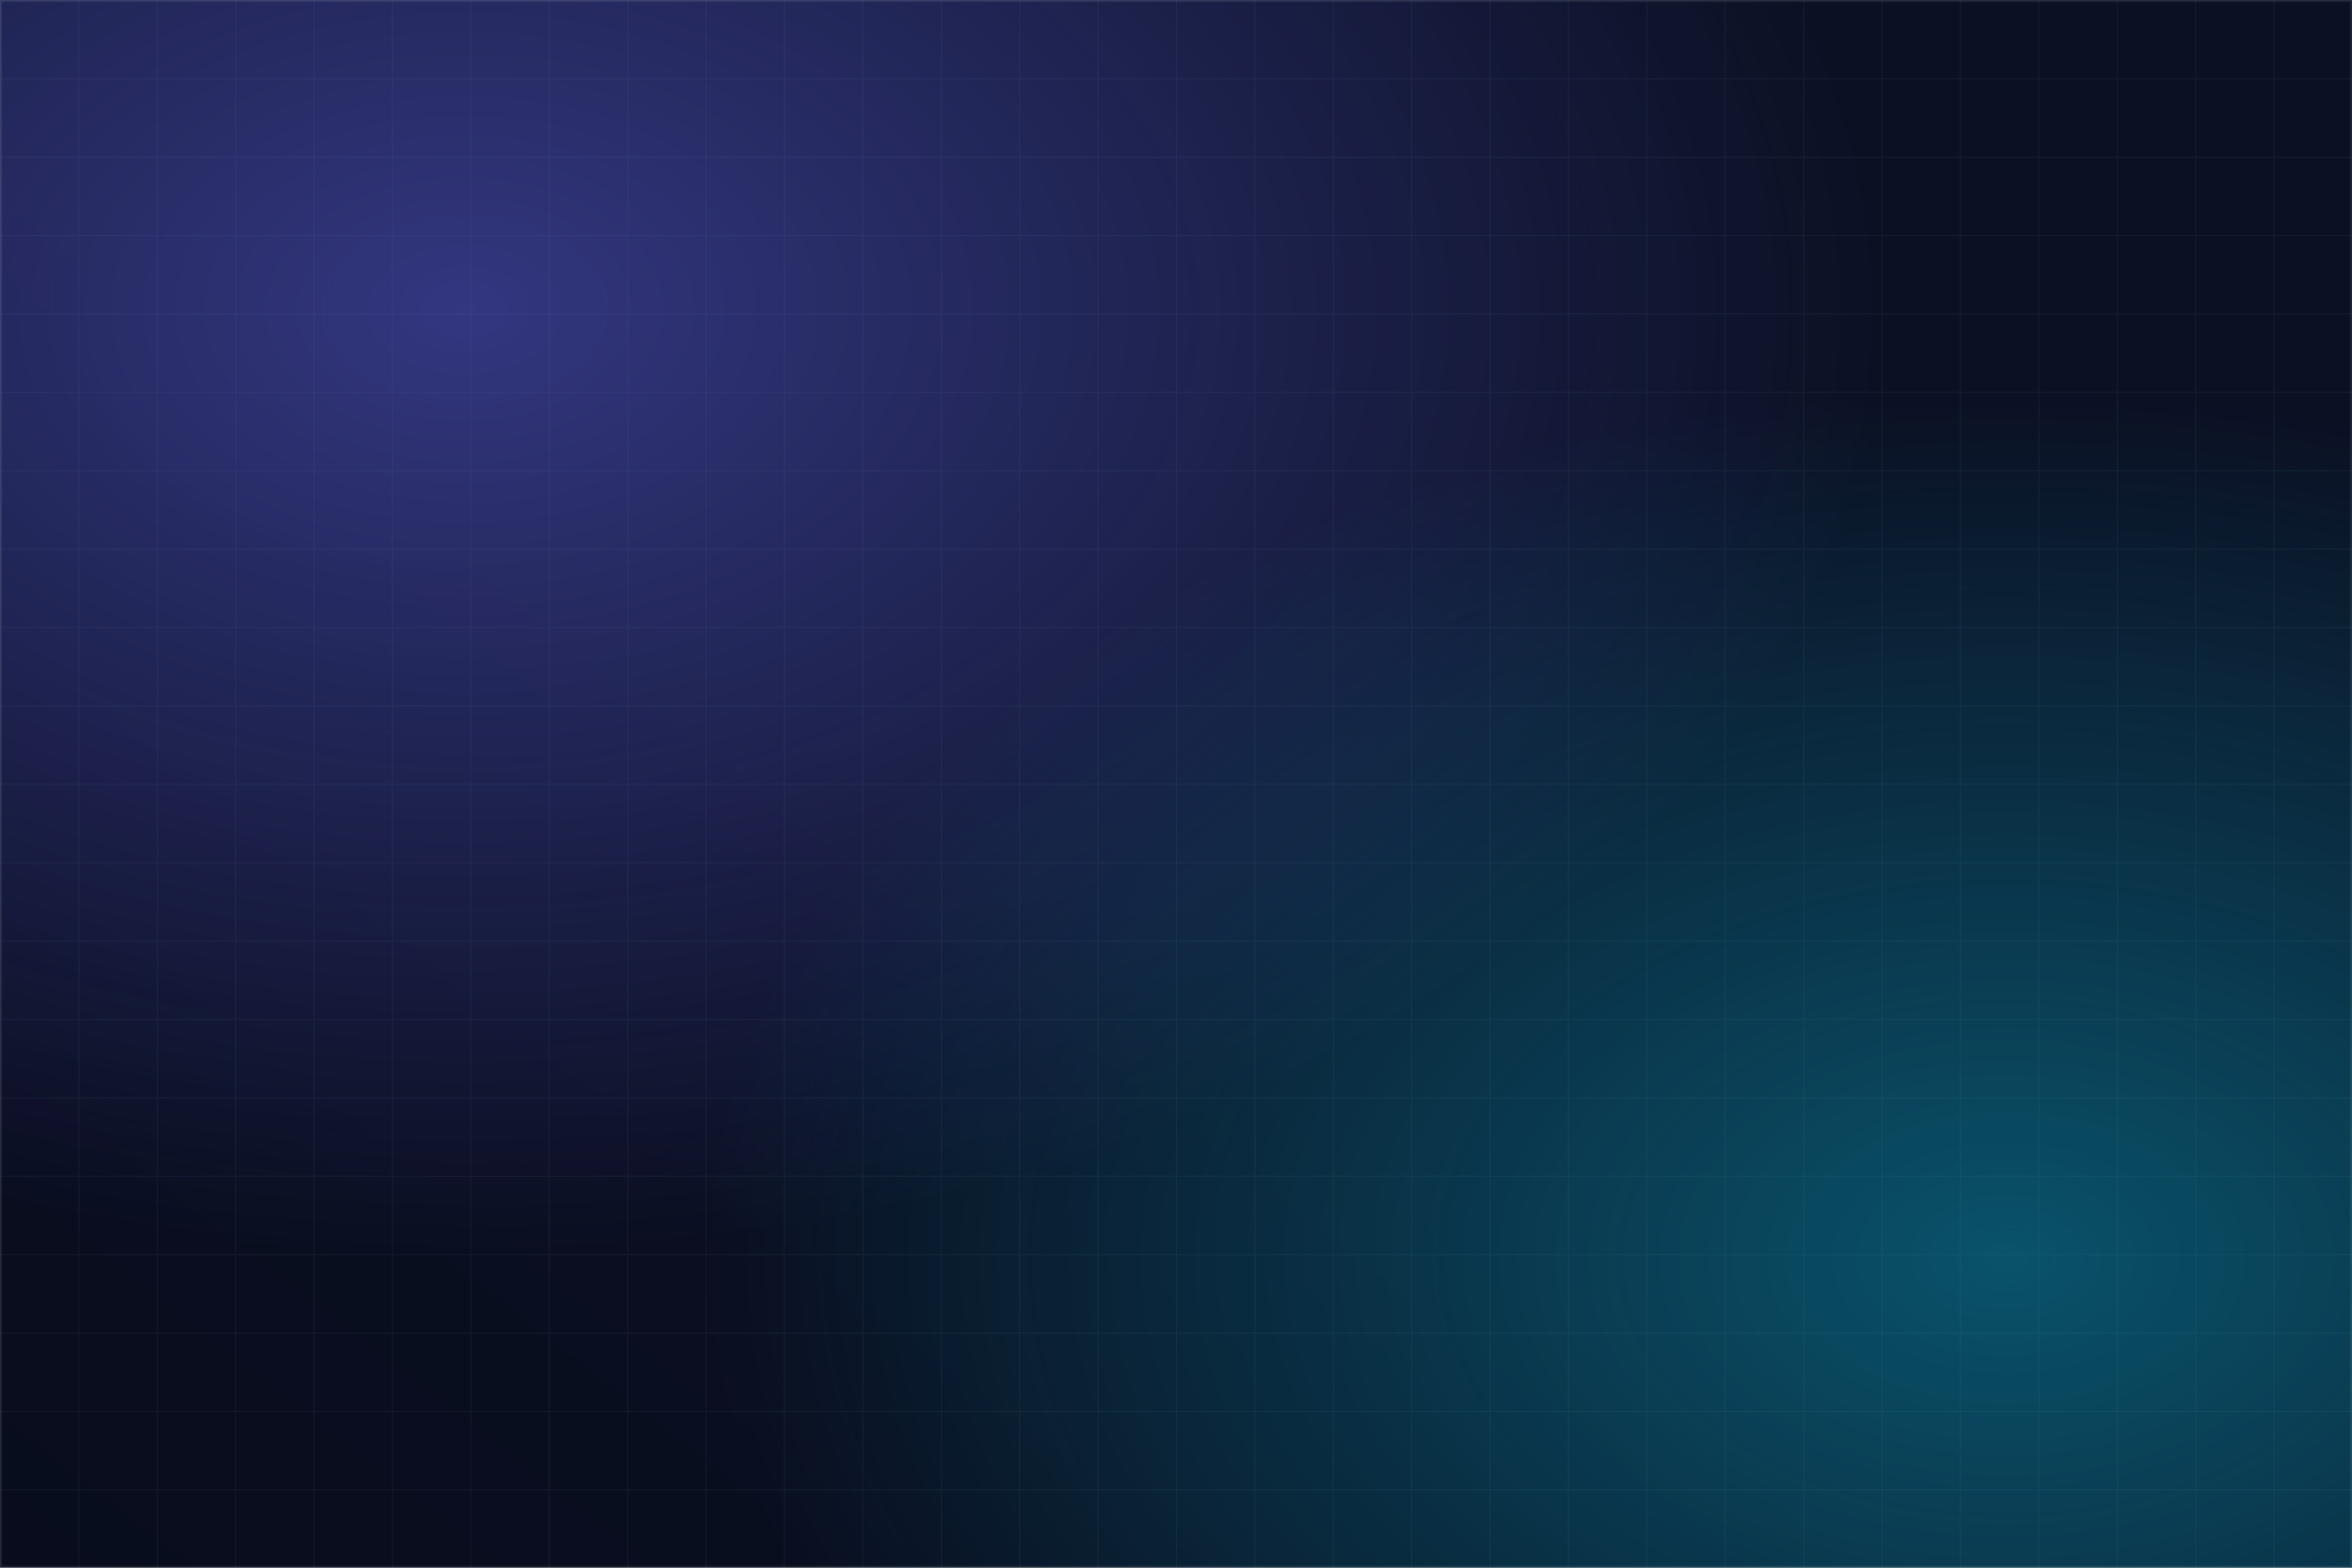
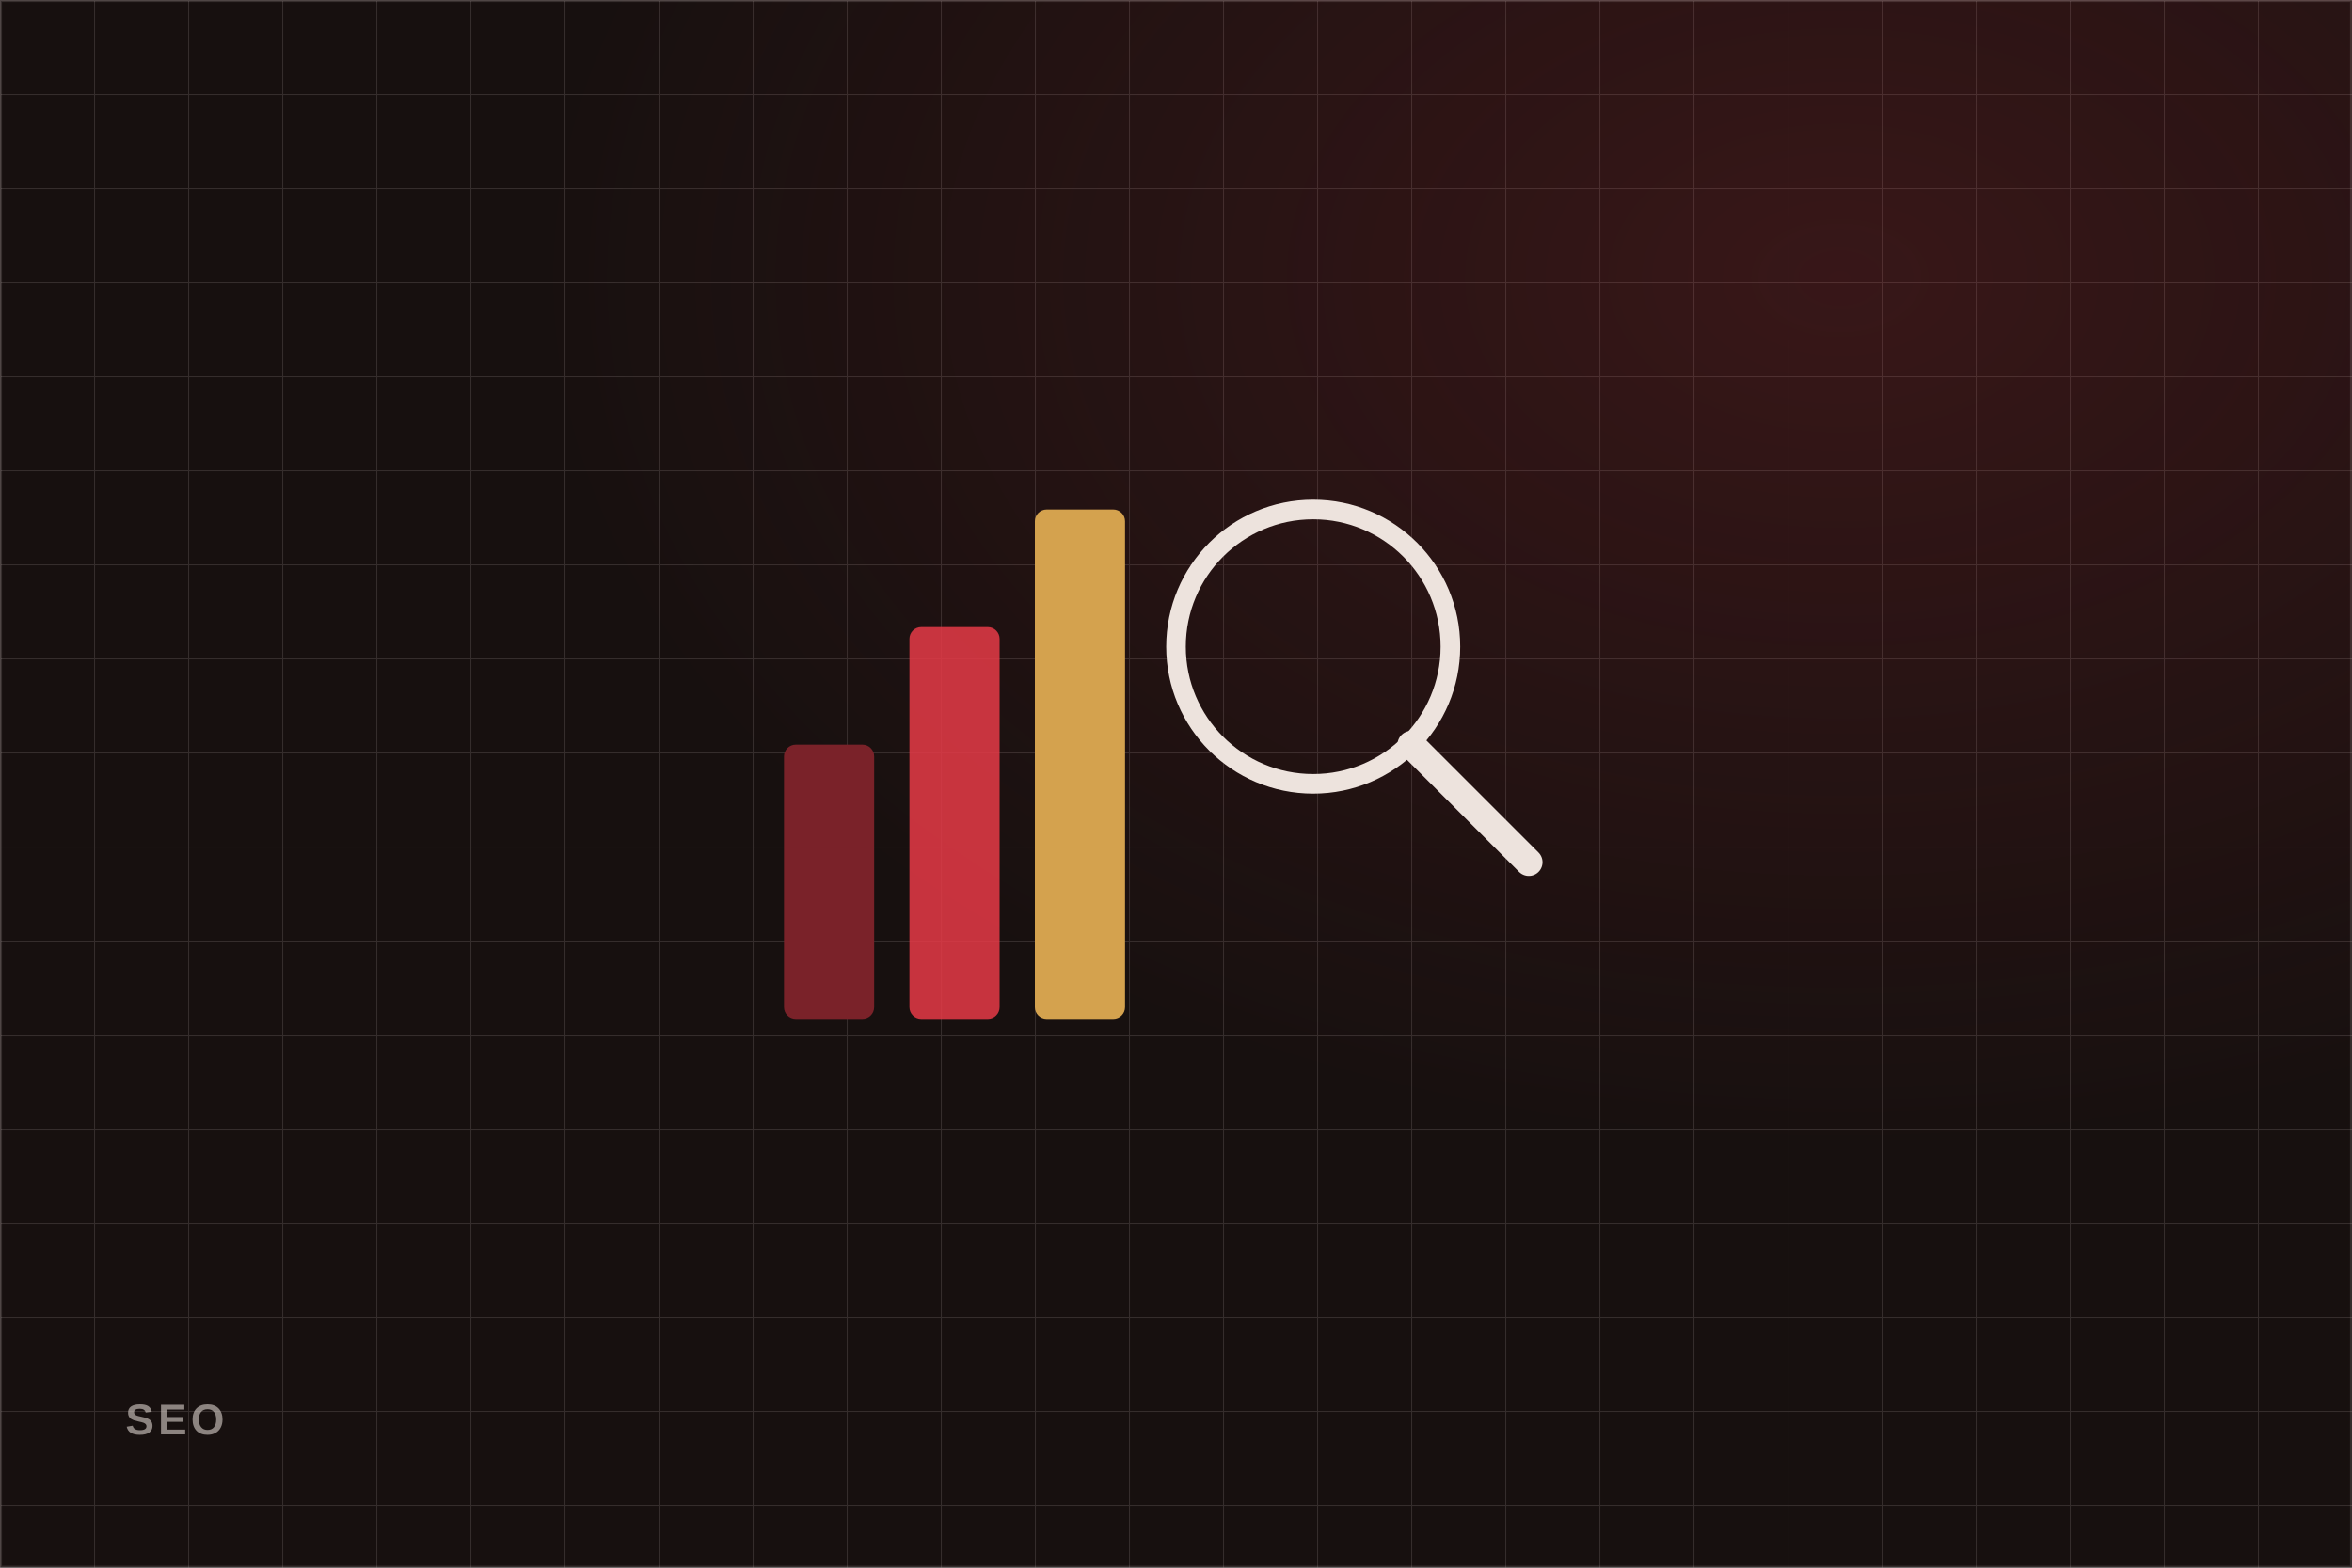
<svg xmlns="http://www.w3.org/2000/svg" viewBox="0 0 1200 800" width="1200" height="800">
  <defs>
-     <linearGradient id="bg2" x1="0%" y1="0%" x2="100%" y2="100%" gradientTransform="rotate(94)">
-       <stop offset="0%" stop-color="#0b1023" />
-       <stop offset="100%" stop-color="#050816" />
-     </linearGradient>
-     <radialGradient id="glow1_2" cx="20%" cy="20%" r="60%">
-       <stop offset="0%" stop-color="#6366F1" stop-opacity="0.45" />
-       <stop offset="100%" stop-color="#6366F1" stop-opacity="0" />
+     <radialGradient id="glow2" cx="78%" cy="18%" r="55%">
+       <stop offset="0%" stop-color="#E63946" stop-opacity="0.16" />
+       <stop offset="100%" stop-color="#E63946" stop-opacity="0" />
    </radialGradient>
-     <radialGradient id="glow2_2" cx="85%" cy="80%" r="55%">
-       <stop offset="0%" stop-color="#06B6D4" stop-opacity="0.4" />
-       <stop offset="100%" stop-color="#06B6D4" stop-opacity="0" />
-     </radialGradient>
-     <pattern id="grid2" width="40" height="40" patternUnits="userSpaceOnUse">
-       <path d="M 40 0 L 0 0 0 40" fill="none" stroke="rgba(148,163,184,0.08)" stroke-width="1" />
+     <pattern id="grid2" width="48" height="48" patternUnits="userSpaceOnUse">
+       <path d="M 48 0 L 0 0 0 48" fill="none" stroke="rgba(237,227,221,0.14)" stroke-width="1" />
    </pattern>
  </defs>
-   <rect width="1200" height="800" fill="url(#bg2)" />
+   <rect width="1200" height="800" fill="#17100F" />
  <rect width="1200" height="800" fill="url(#grid2)" />
-   <rect width="1200" height="800" fill="url(#glow1_2)" />
-   <rect width="1200" height="800" fill="url(#glow2_2)" />
-   <rect x="0.5" y="0.5" width="1199" height="799" fill="none" stroke="rgba(255,255,255,0.08)" />
+   <rect width="1200" height="800" fill="url(#glow2)" />
+   <rect x="0.5" y="0.5" width="1199" height="799" fill="none" stroke="rgba(237,227,221,0.14)" />
+   <g transform="translate(560,420)">
+     <rect x="-160" y="-40" width="46" height="140" rx="6" fill="#7A2229" />
+     <rect x="-96" y="-100" width="46" height="200" rx="6" fill="#E63946" opacity="0.85" />
+     <rect x="-32" y="-160" width="46" height="260" rx="6" fill="#D4A24E" />
+     <g transform="translate(110,-90)">
+       <circle r="70" fill="none" stroke="#EDE3DD" stroke-width="10" />
+       <line x1="50" y1="50" x2="110" y2="110" stroke="#EDE3DD" stroke-width="14" stroke-linecap="round" />
+     </g>
+   </g>
+   <text x="64" y="732" font-family="Arial, Helvetica, sans-serif" font-size="22" font-weight="700" letter-spacing="2" fill="#EDE3DD" opacity="0.55">SEO</text>
</svg>
